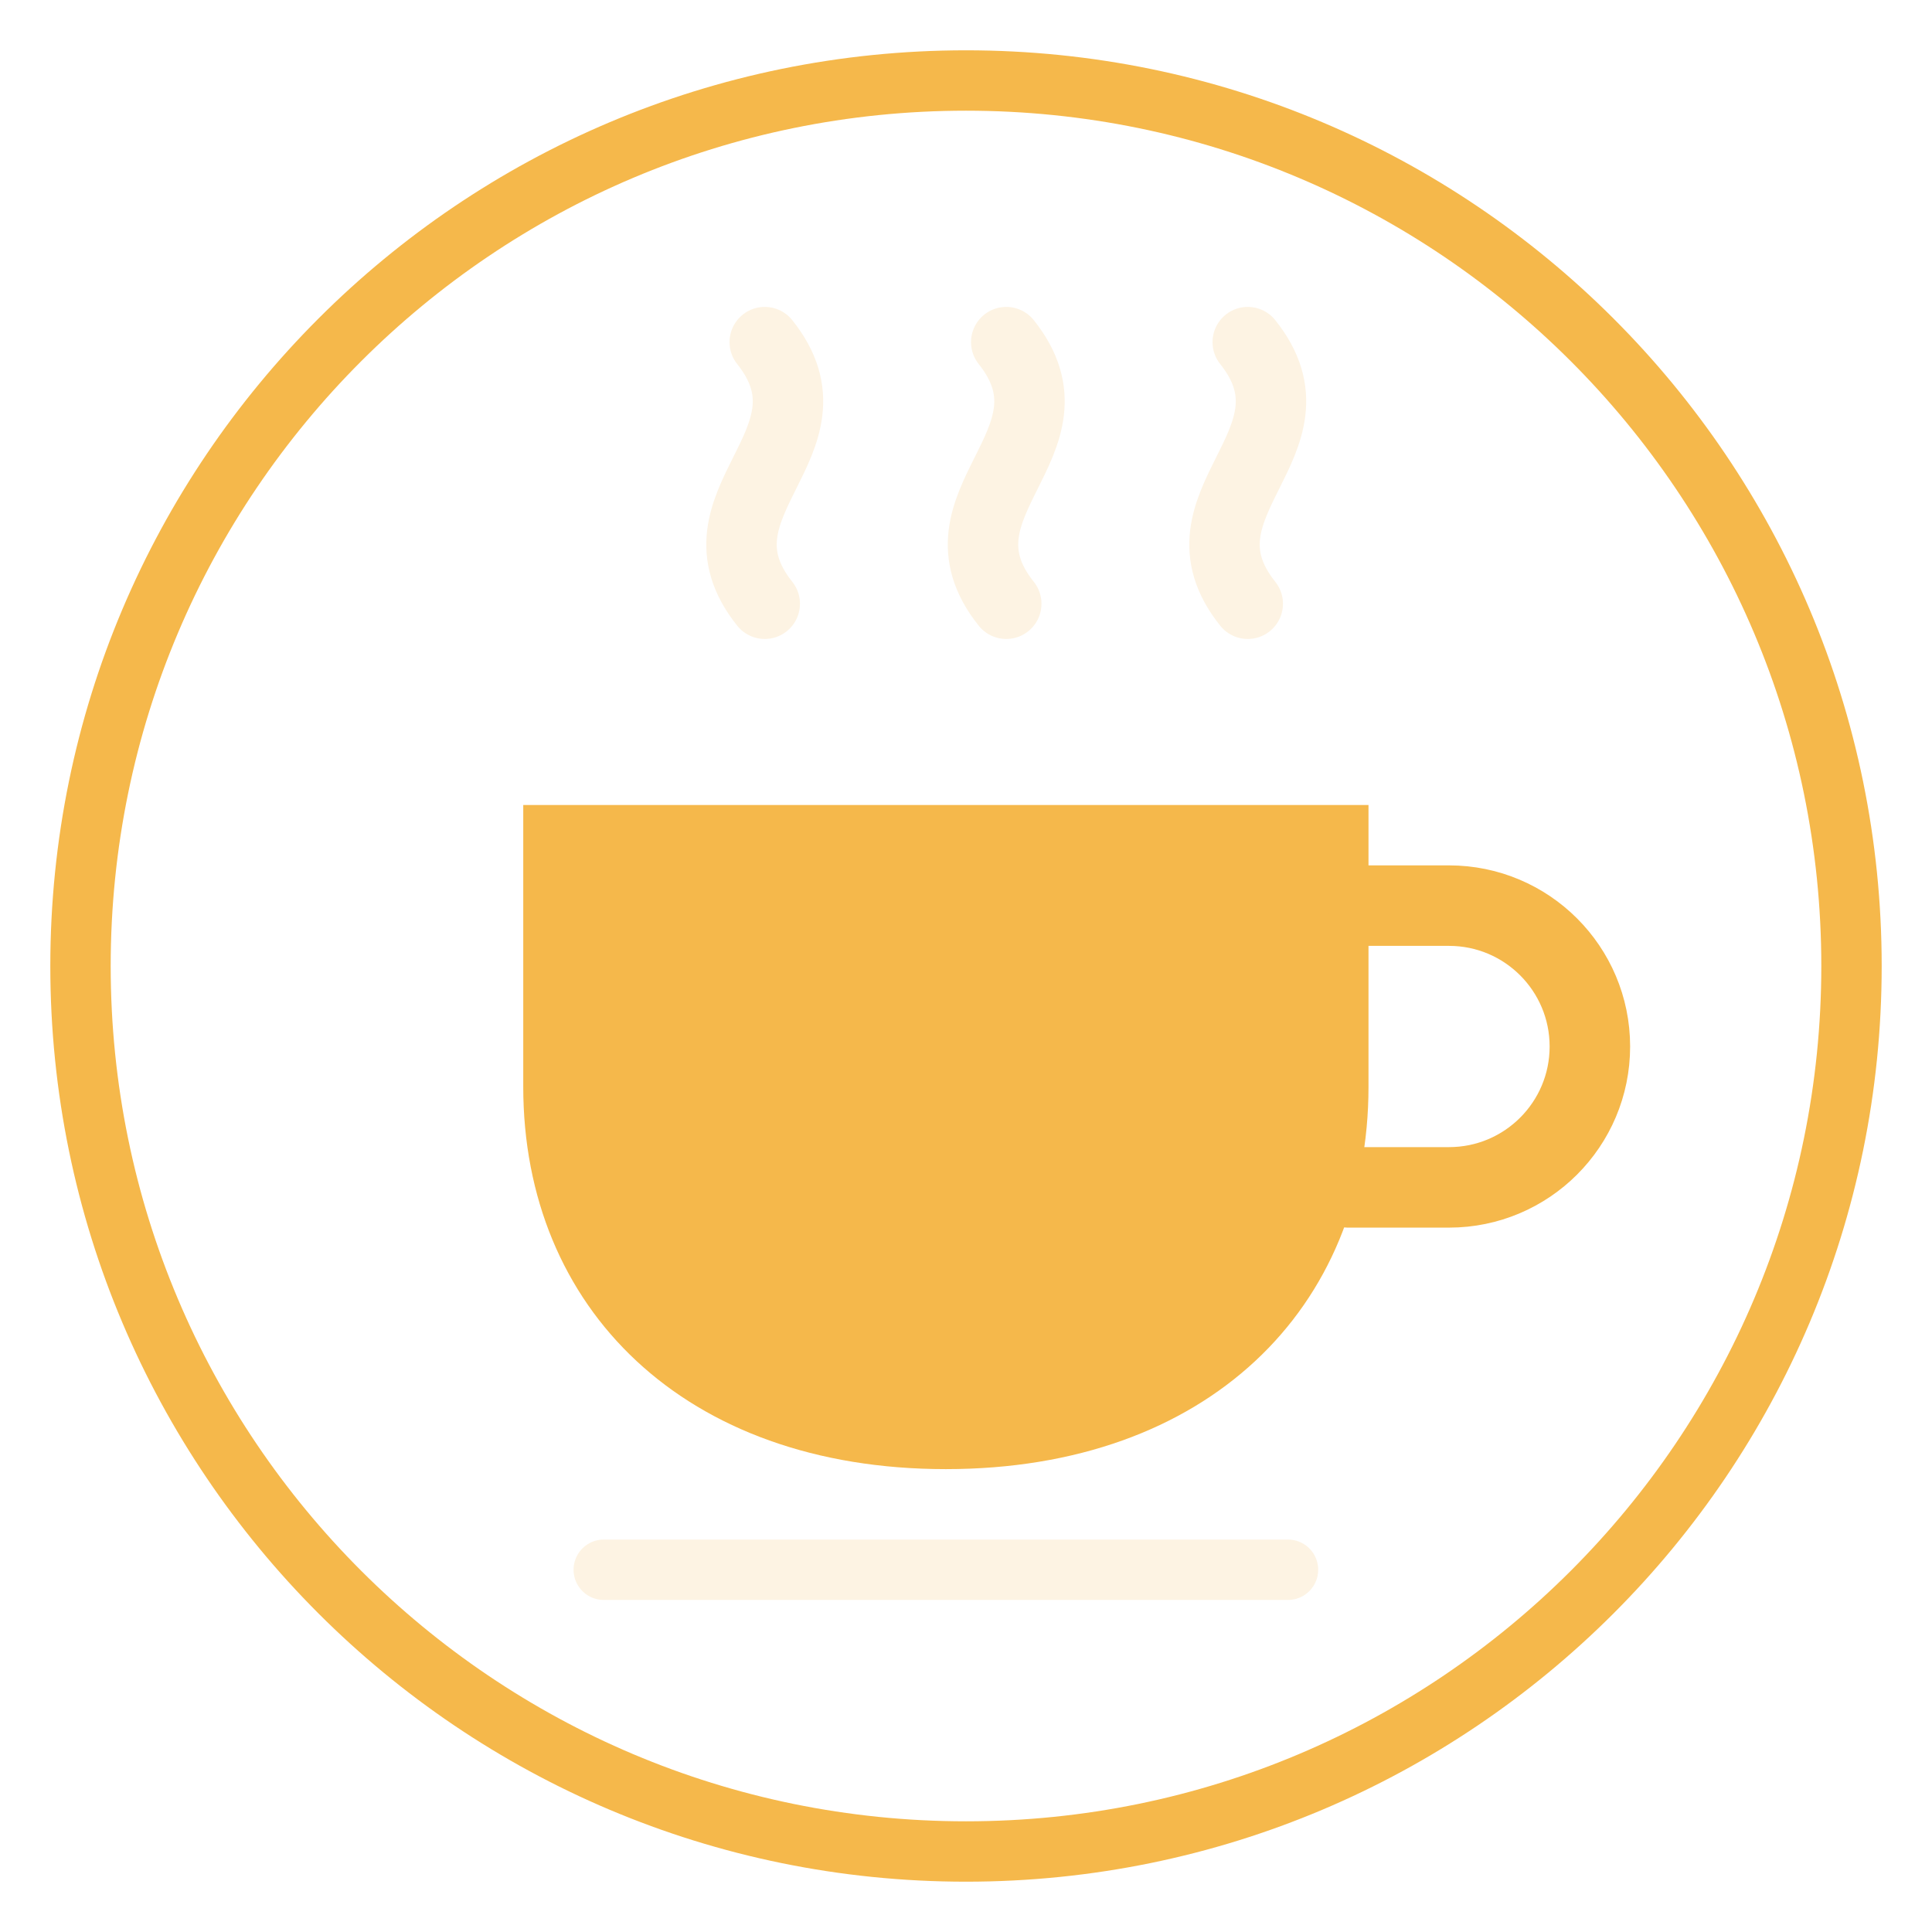
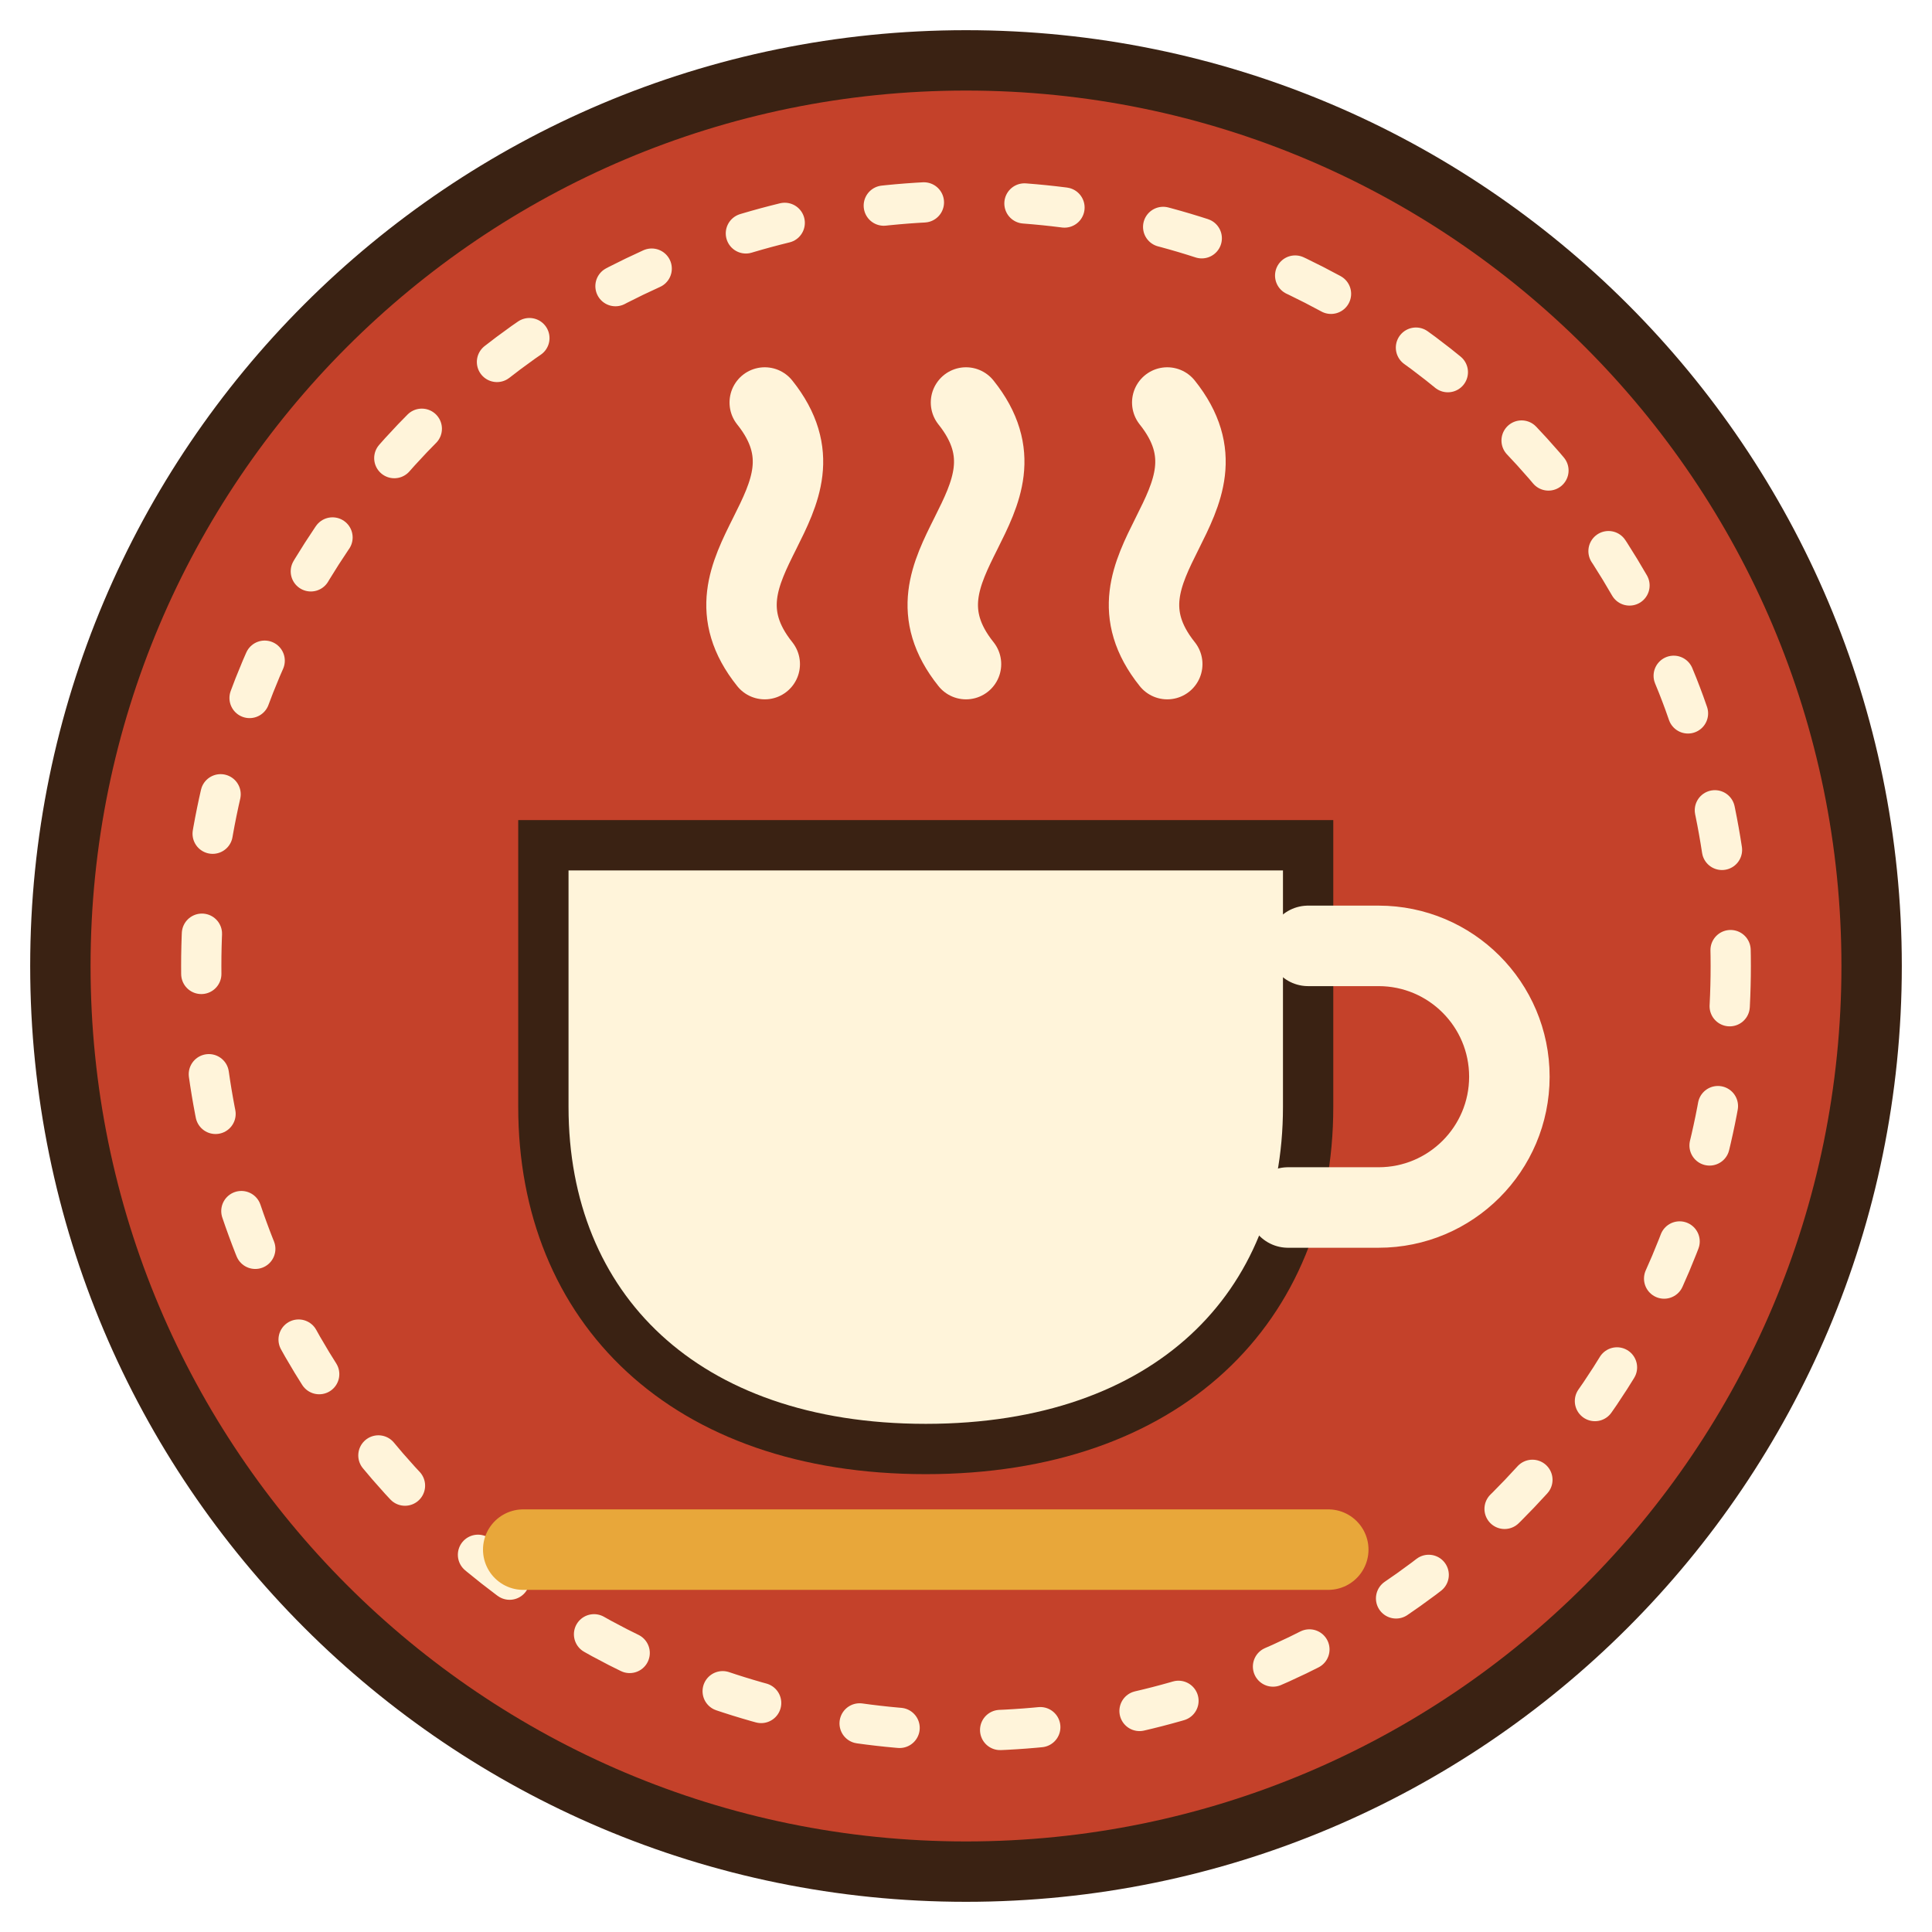
<svg xmlns="http://www.w3.org/2000/svg" viewBox="0 0 96 96" fill="none" role="img" aria-label="Café Demo">
-   <circle cx="48" cy="48" r="44" stroke="#f5b84b" stroke-width="3" />
-   <path d="M38 30c-4-5 4-8 0-13M50 30c-4-5 4-8 0-13M62 30c-4-5 4-8 0-13" stroke="#fdf3e3" stroke-width="3.5" stroke-linecap="round" />
-   <path d="M26 40h42v14c0 11-8 19-21 19S26 65 26 54V40z" fill="#f5b84b" />
-   <path d="M68 45h4a7 7 0 010 14h-5" stroke="#f5b84b" stroke-width="4" stroke-linecap="round" />
-   <path d="M30 78h34" stroke="#fdf3e3" stroke-width="3" stroke-linecap="round" />
+   <circle cx="48" cy="48" r="45" fill="#c4412a" stroke="#3a2213" stroke-width="3" />
+   <circle cx="48" cy="48" r="38" stroke="#fff4da" stroke-width="2" stroke-dasharray="2 5" stroke-linecap="round" />
+   <path d="M38 33c-4-5 4-8 0-13M48 33c-4-5 4-8 0-13M58 33c-4-5 4-8 0-13" stroke="#fff4da" stroke-width="3.5" stroke-linecap="round" />
+   <path d="M27 42h38v13c0 10-7 17-19 17S27 65 27 55V42z" fill="#fff4da" stroke="#3a2213" stroke-width="2.5" />
+   <path d="M65 47h3.5a6.5 6.5 0 010 13H64" stroke="#fff4da" stroke-width="4" stroke-linecap="round" />
+   <path d="M26 77h40" stroke="#e8a73a" stroke-width="4" stroke-linecap="round" />
</svg>
